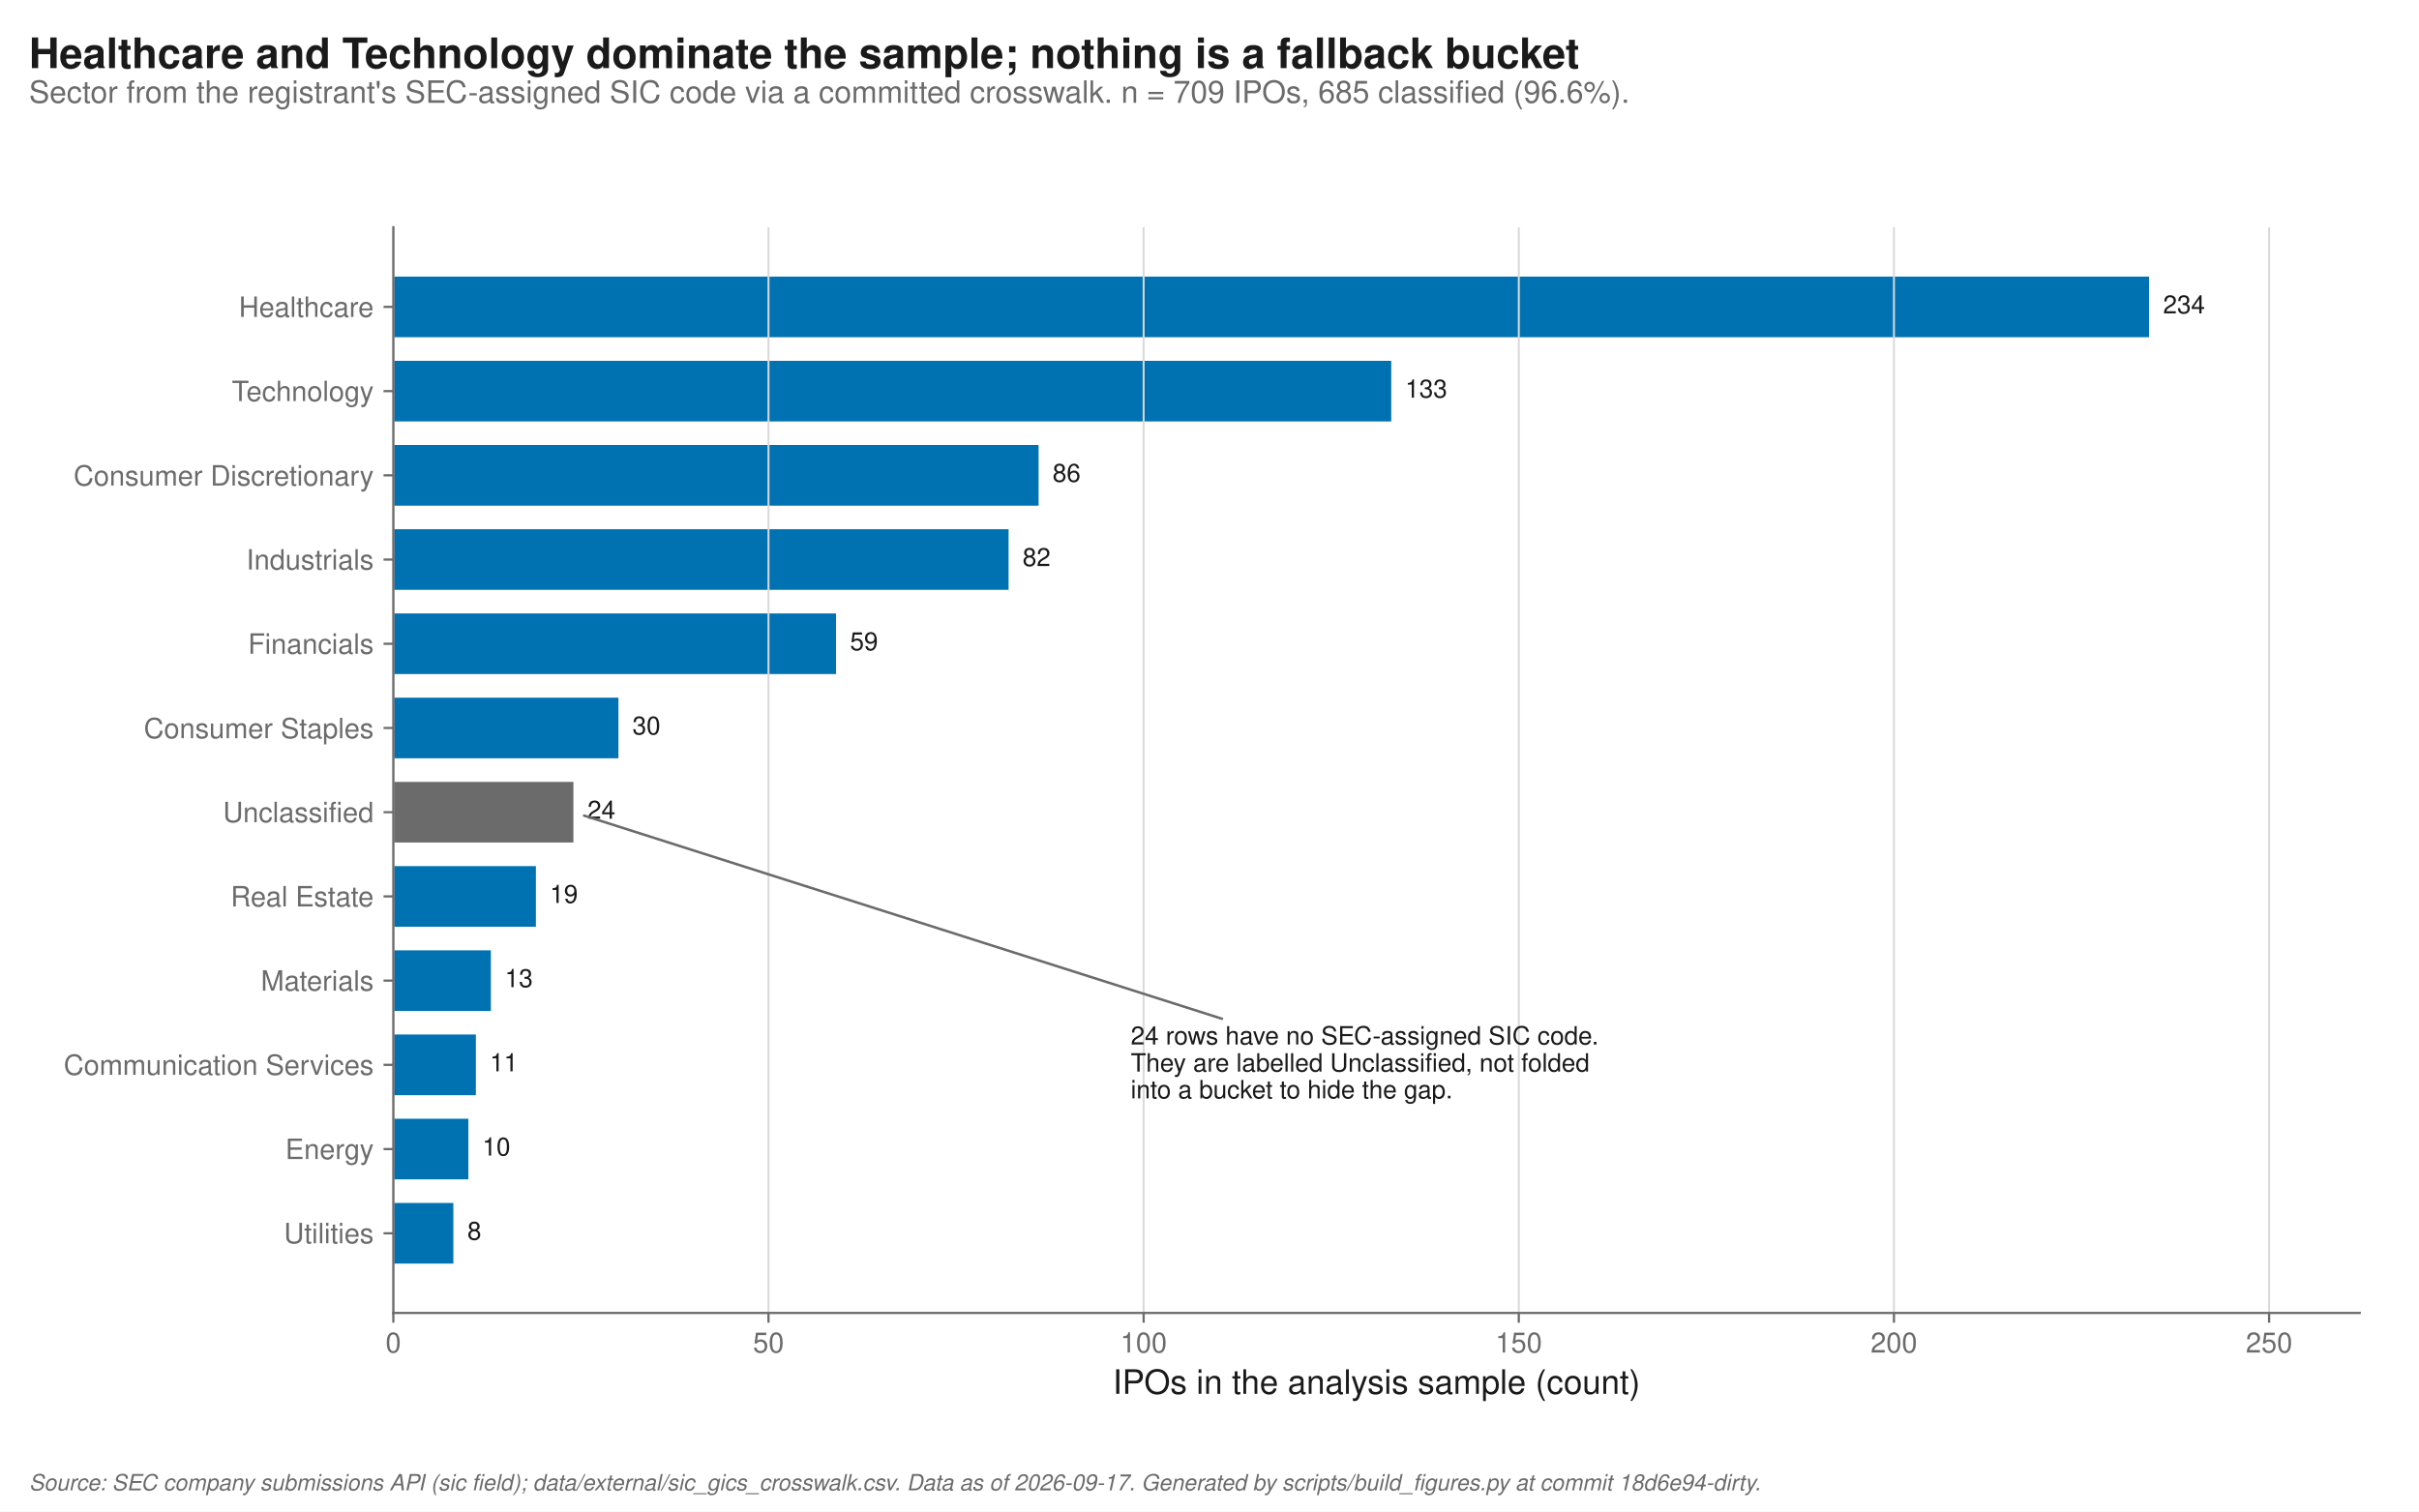
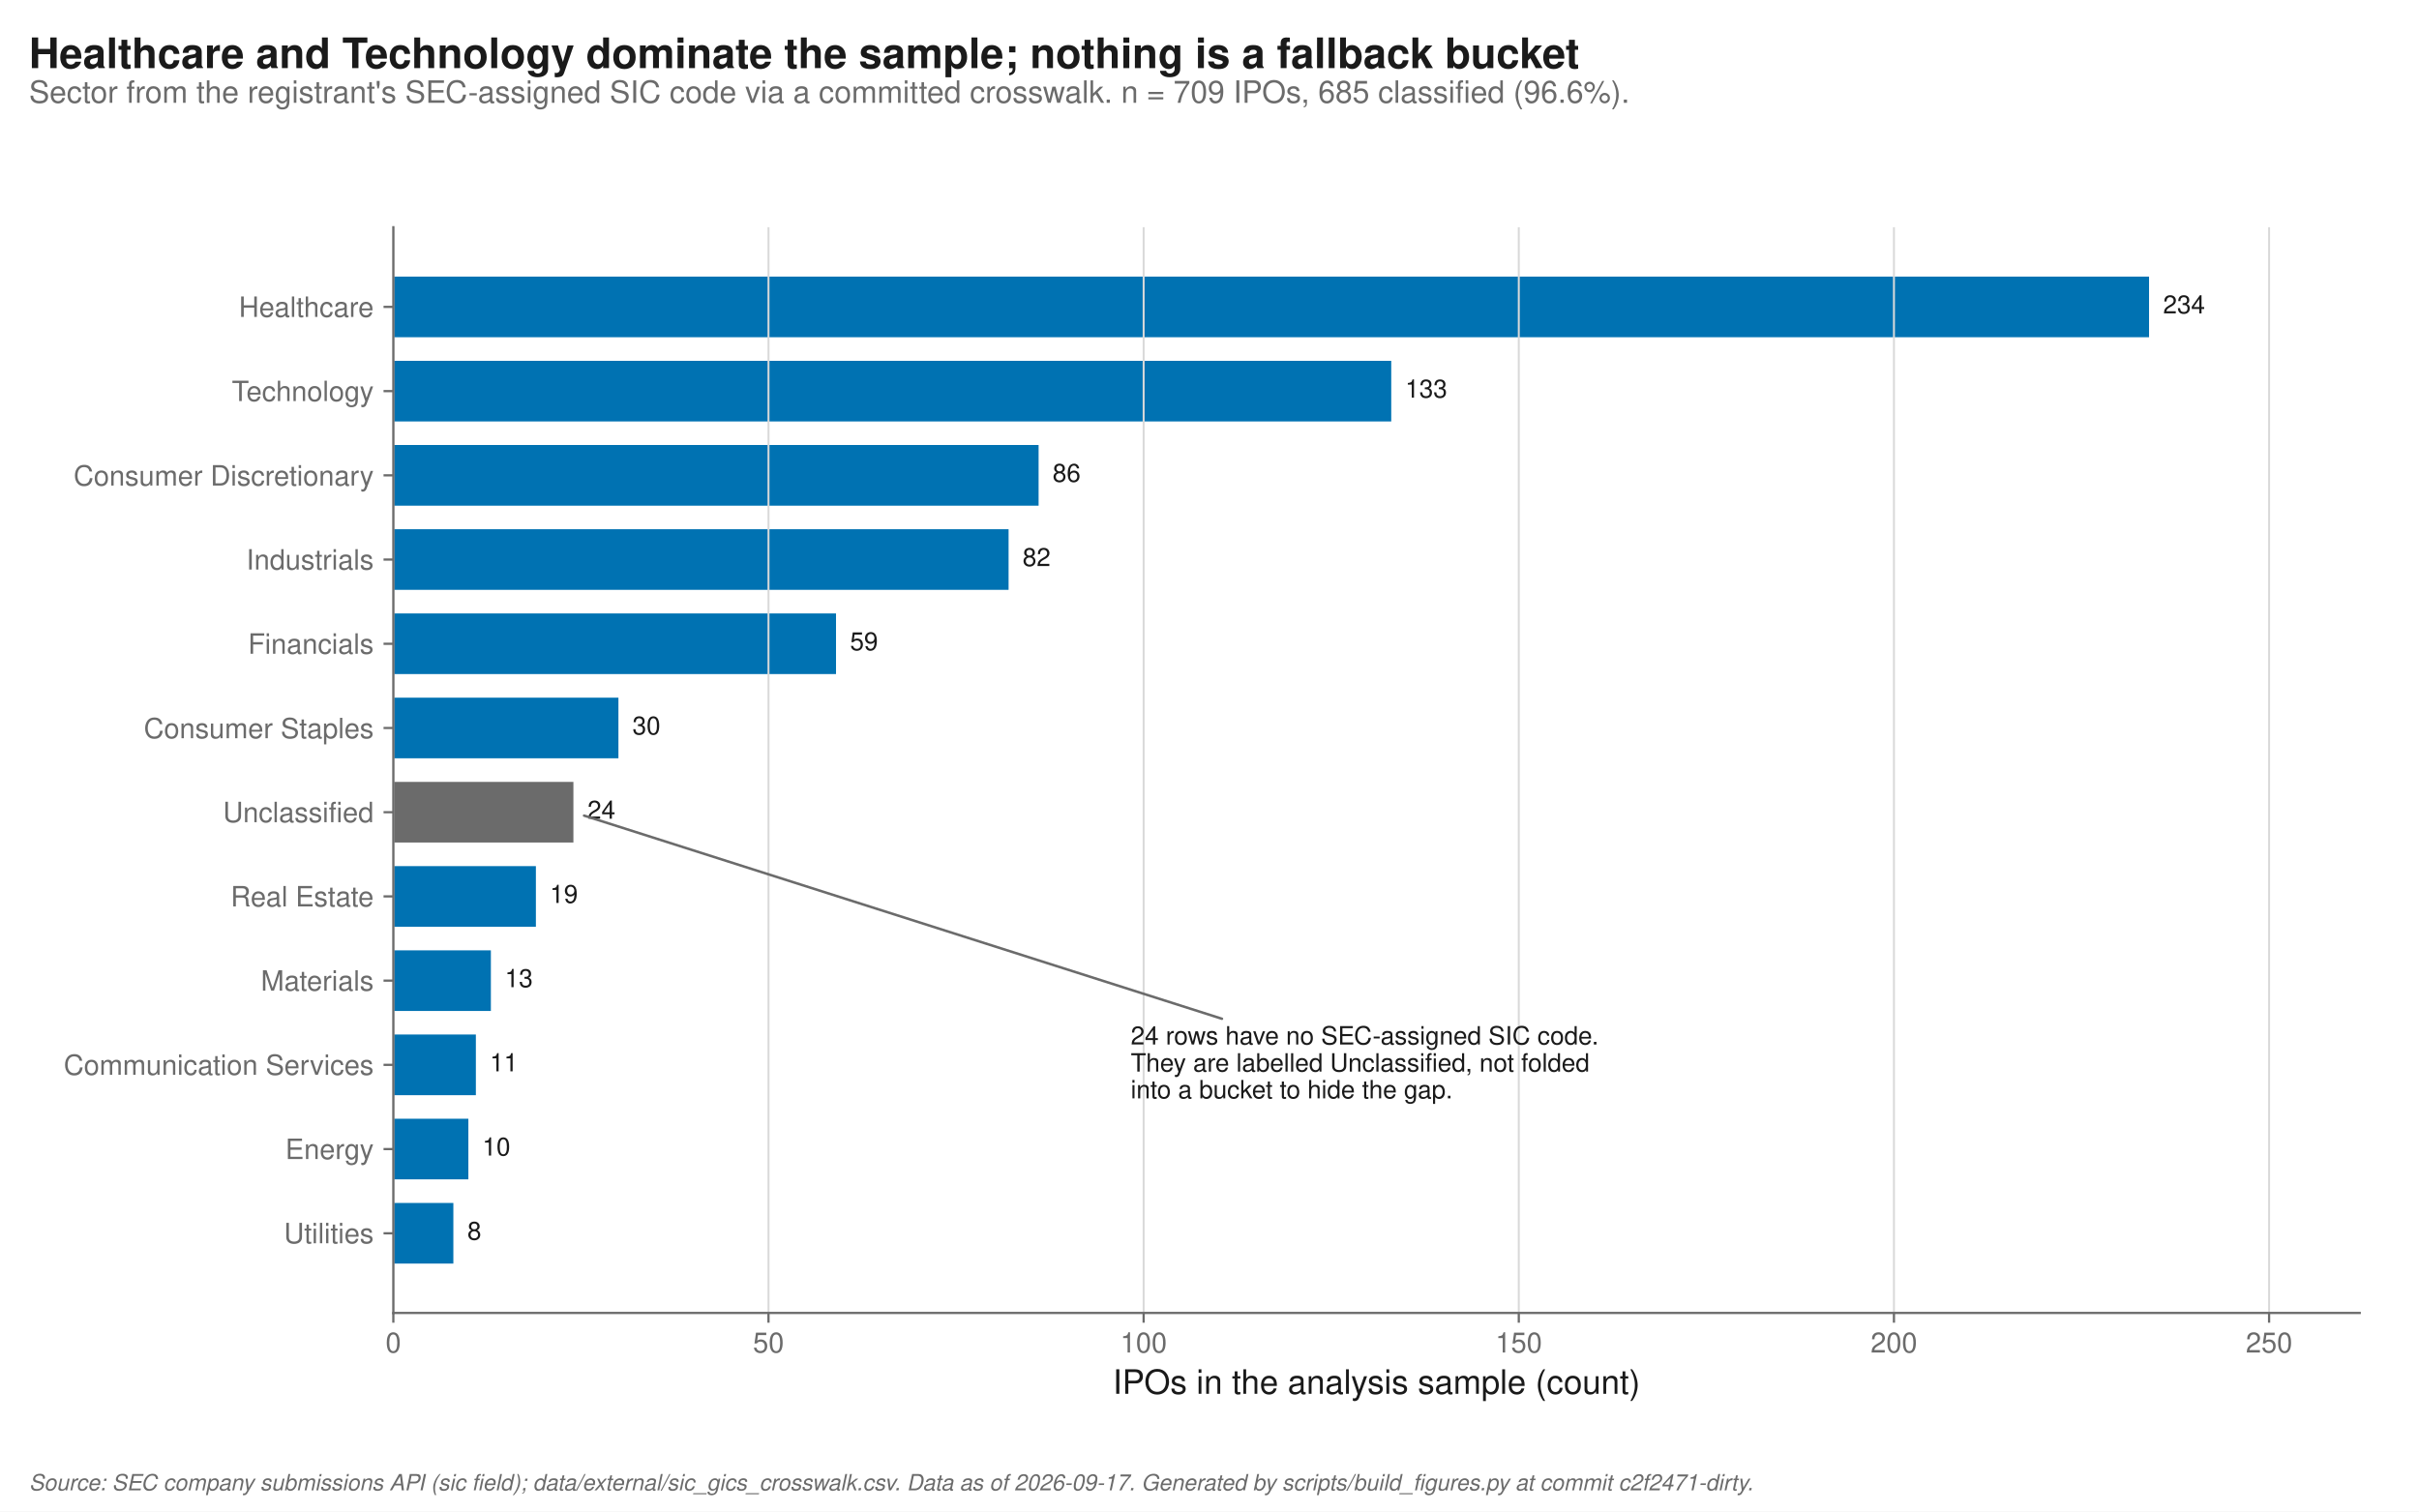
<svg xmlns="http://www.w3.org/2000/svg" xmlns:xlink="http://www.w3.org/1999/xlink" width="864pt" height="540pt" viewBox="0 0 864 540" version="1.1">
  <defs>
    <style type="text/css">*{stroke-linejoin: round; stroke-linecap: butt}</style>
  </defs>
  <g id="figure_1">
    <g id="patch_1">
      <path d="M 0 540  L 864 540  L 864 0  L 0 0  z " style="fill: #ffffff" />
    </g>
    <g id="axes_1">
      <g id="patch_2">
        <path d="M 140.488 469.06  L 842.832 469.06  L 842.832 81.18  L 140.488 81.18  z " style="fill: #ffffff" />
      </g>
      <g id="patch_3">
-         <path d="M 140.488 451.429  L 161.927 451.429  L 161.927 429.767  L 140.488 429.767  z " clip-path="url(#p4d41898811)" style="fill: #0072b2" />
+         <path d="M 140.488 451.429  L 161.927 451.429  L 161.927 429.767  L 140.488 429.767  z " clip-path="url(#p5b15bfd94b)" style="fill: #0072b2" />
      </g>
      <g id="patch_4">
-         <path d="M 140.488 421.342  L 167.287 421.342  L 167.287 399.68  L 140.488 399.68  z " clip-path="url(#p4d41898811)" style="fill: #0072b2" />
+         <path d="M 140.488 421.342  L 167.287 421.342  L 167.287 399.68  L 140.488 399.68  z " clip-path="url(#p5b15bfd94b)" style="fill: #0072b2" />
      </g>
      <g id="patch_5">
-         <path d="M 140.488 391.255  L 169.967 391.255  L 169.967 369.593  L 140.488 369.593  z " clip-path="url(#p4d41898811)" style="fill: #0072b2" />
+         <path d="M 140.488 391.255  L 169.967 391.255  L 169.967 369.593  L 140.488 369.593  z " clip-path="url(#p5b15bfd94b)" style="fill: #0072b2" />
      </g>
      <g id="patch_6">
-         <path d="M 140.488 361.168  L 175.326 361.168  L 175.326 339.506  L 140.488 339.506  z " clip-path="url(#p4d41898811)" style="fill: #0072b2" />
+         <path d="M 140.488 361.168  L 175.326 361.168  L 175.326 339.506  L 140.488 339.506  z " clip-path="url(#p5b15bfd94b)" style="fill: #0072b2" />
      </g>
      <g id="patch_7">
-         <path d="M 140.488 331.082  L 191.406 331.082  L 191.406 309.419  L 140.488 309.419  z " clip-path="url(#p4d41898811)" style="fill: #0072b2" />
+         <path d="M 140.488 331.082  L 191.406 331.082  L 191.406 309.419  L 140.488 309.419  z " clip-path="url(#p5b15bfd94b)" style="fill: #0072b2" />
      </g>
      <g id="patch_8">
-         <path d="M 140.488 300.995  L 204.805 300.995  L 204.805 279.332  L 140.488 279.332  z " clip-path="url(#p4d41898811)" style="fill: #6b6b6b" />
+         <path d="M 140.488 300.995  L 204.805 300.995  L 204.805 279.332  L 140.488 279.332  z " clip-path="url(#p5b15bfd94b)" style="fill: #6b6b6b" />
      </g>
      <g id="patch_9">
-         <path d="M 140.488 270.908  L 220.885 270.908  L 220.885 249.245  L 140.488 249.245  z " clip-path="url(#p4d41898811)" style="fill: #0072b2" />
+         <path d="M 140.488 270.908  L 220.885 270.908  L 220.885 249.245  L 140.488 249.245  z " clip-path="url(#p5b15bfd94b)" style="fill: #0072b2" />
      </g>
      <g id="patch_10">
-         <path d="M 140.488 240.821  L 298.601 240.821  L 298.601 219.158  L 140.488 219.158  z " clip-path="url(#p4d41898811)" style="fill: #0072b2" />
+         <path d="M 140.488 240.821  L 298.601 240.821  L 298.601 219.158  L 140.488 219.158  z " clip-path="url(#p5b15bfd94b)" style="fill: #0072b2" />
      </g>
      <g id="patch_11">
-         <path d="M 140.488 210.734  L 360.238 210.734  L 360.238 189.072  L 140.488 189.072  z " clip-path="url(#p4d41898811)" style="fill: #0072b2" />
+         <path d="M 140.488 210.734  L 360.238 210.734  L 360.238 189.072  L 140.488 189.072  z " clip-path="url(#p5b15bfd94b)" style="fill: #0072b2" />
      </g>
      <g id="patch_12">
-         <path d="M 140.488 180.647  L 370.958 180.647  L 370.958 158.985  L 140.488 158.985  z " clip-path="url(#p4d41898811)" style="fill: #0072b2" />
+         <path d="M 140.488 180.647  L 370.958 180.647  L 370.958 158.985  L 140.488 158.985  z " clip-path="url(#p5b15bfd94b)" style="fill: #0072b2" />
      </g>
      <g id="patch_13">
-         <path d="M 140.488 150.56  L 496.913 150.56  L 496.913 128.898  L 140.488 128.898  z " clip-path="url(#p4d41898811)" style="fill: #0072b2" />
+         <path d="M 140.488 150.56  L 496.913 150.56  L 496.913 128.898  L 140.488 128.898  z " clip-path="url(#p5b15bfd94b)" style="fill: #0072b2" />
      </g>
      <g id="patch_14">
-         <path d="M 140.488 120.473  L 767.581 120.473  L 767.581 98.811  L 140.488 98.811  z " clip-path="url(#p4d41898811)" style="fill: #0072b2" />
+         <path d="M 140.488 120.473  L 767.581 120.473  L 767.581 98.811  L 140.488 98.811  z " clip-path="url(#p5b15bfd94b)" style="fill: #0072b2" />
      </g>
      <g id="matplotlib.axis_1">
        <g id="xtick_1">
          <g id="line2d_1">
-             <path d="M 140.488 469.06  L 140.488 81.18  " clip-path="url(#p4d41898811)" style="fill: none; stroke: #d9d9d9; stroke-width: 0.7; stroke-linecap: round" />
+             <path d="M 140.488 469.06  L 140.488 81.18  " clip-path="url(#p5b15bfd94b)" style="fill: none; stroke: #d9d9d9; stroke-width: 0.7; stroke-linecap: round" />
          </g>
          <g id="line2d_2">
            <defs>
-               <path id="m4f8216028c" d="M 0 0  L 0 3.5  " style="stroke: #6b6b6b; stroke-width: 0.8" />
+               <path id="m1d5aff3100" d="M 0 0  L 0 3.5  " style="stroke: #6b6b6b; stroke-width: 0.8" />
            </defs>
            <g>
-               <use xlink:href="#m4f8216028c" x="140.488" y="469.06" style="fill: #6b6b6b; stroke: #6b6b6b; stroke-width: 0.8" />
+               <use xlink:href="#m1d5aff3100" x="140.488" y="469.06" style="fill: #6b6b6b; stroke: #6b6b6b; stroke-width: 0.8" />
            </g>
          </g>
          <g id="text_1">
            <text style="fill: #6b6b6b; font: 10px 'Helvetica Neue', 'Helvetica', 'Arial', 'Liberation Sans', 'DejaVu Sans', sans-serif; text-anchor: middle" x="140.488" y="483.201" transform="rotate(-0 140.488 483.2006)">0</text>
          </g>
        </g>
        <g id="xtick_2">
          <g id="line2d_3">
-             <path d="M 274.482 469.06  L 274.482 81.18  " clip-path="url(#p4d41898811)" style="fill: none; stroke: #d9d9d9; stroke-width: 0.7; stroke-linecap: round" />
+             <path d="M 274.482 469.06  L 274.482 81.18  " clip-path="url(#p5b15bfd94b)" style="fill: none; stroke: #d9d9d9; stroke-width: 0.7; stroke-linecap: round" />
          </g>
          <g id="line2d_4">
            <g>
-               <use xlink:href="#m4f8216028c" x="274.482" y="469.06" style="fill: #6b6b6b; stroke: #6b6b6b; stroke-width: 0.8" />
+               <use xlink:href="#m1d5aff3100" x="274.482" y="469.06" style="fill: #6b6b6b; stroke: #6b6b6b; stroke-width: 0.8" />
            </g>
          </g>
          <g id="text_2">
            <text style="fill: #6b6b6b; font: 10px 'Helvetica Neue', 'Helvetica', 'Arial', 'Liberation Sans', 'DejaVu Sans', sans-serif; text-anchor: middle" x="274.482" y="483.201" transform="rotate(-0 274.4822 483.2006)">50</text>
          </g>
        </g>
        <g id="xtick_3">
          <g id="line2d_5">
-             <path d="M 408.476 469.06  L 408.476 81.18  " clip-path="url(#p4d41898811)" style="fill: none; stroke: #d9d9d9; stroke-width: 0.7; stroke-linecap: round" />
+             <path d="M 408.476 469.06  L 408.476 81.18  " clip-path="url(#p5b15bfd94b)" style="fill: none; stroke: #d9d9d9; stroke-width: 0.7; stroke-linecap: round" />
          </g>
          <g id="line2d_6">
            <g>
-               <use xlink:href="#m4f8216028c" x="408.476" y="469.06" style="fill: #6b6b6b; stroke: #6b6b6b; stroke-width: 0.8" />
+               <use xlink:href="#m1d5aff3100" x="408.476" y="469.06" style="fill: #6b6b6b; stroke: #6b6b6b; stroke-width: 0.8" />
            </g>
          </g>
          <g id="text_3">
            <text style="fill: #6b6b6b; font: 10px 'Helvetica Neue', 'Helvetica', 'Arial', 'Liberation Sans', 'DejaVu Sans', sans-serif; text-anchor: middle" x="408.476" y="483.201" transform="rotate(-0 408.4764 483.2006)">100</text>
          </g>
        </g>
        <g id="xtick_4">
          <g id="line2d_7">
-             <path d="M 542.471 469.06  L 542.471 81.18  " clip-path="url(#p4d41898811)" style="fill: none; stroke: #d9d9d9; stroke-width: 0.7; stroke-linecap: round" />
+             <path d="M 542.471 469.06  L 542.471 81.18  " clip-path="url(#p5b15bfd94b)" style="fill: none; stroke: #d9d9d9; stroke-width: 0.7; stroke-linecap: round" />
          </g>
          <g id="line2d_8">
            <g>
-               <use xlink:href="#m4f8216028c" x="542.471" y="469.06" style="fill: #6b6b6b; stroke: #6b6b6b; stroke-width: 0.8" />
+               <use xlink:href="#m1d5aff3100" x="542.471" y="469.06" style="fill: #6b6b6b; stroke: #6b6b6b; stroke-width: 0.8" />
            </g>
          </g>
          <g id="text_4">
            <text style="fill: #6b6b6b; font: 10px 'Helvetica Neue', 'Helvetica', 'Arial', 'Liberation Sans', 'DejaVu Sans', sans-serif; text-anchor: middle" x="542.471" y="483.201" transform="rotate(-0 542.4706 483.2006)">150</text>
          </g>
        </g>
        <g id="xtick_5">
          <g id="line2d_9">
-             <path d="M 676.465 469.06  L 676.465 81.18  " clip-path="url(#p4d41898811)" style="fill: none; stroke: #d9d9d9; stroke-width: 0.7; stroke-linecap: round" />
+             <path d="M 676.465 469.06  L 676.465 81.18  " clip-path="url(#p5b15bfd94b)" style="fill: none; stroke: #d9d9d9; stroke-width: 0.7; stroke-linecap: round" />
          </g>
          <g id="line2d_10">
            <g>
-               <use xlink:href="#m4f8216028c" x="676.465" y="469.06" style="fill: #6b6b6b; stroke: #6b6b6b; stroke-width: 0.8" />
+               <use xlink:href="#m1d5aff3100" x="676.465" y="469.06" style="fill: #6b6b6b; stroke: #6b6b6b; stroke-width: 0.8" />
            </g>
          </g>
          <g id="text_5">
            <text style="fill: #6b6b6b; font: 10px 'Helvetica Neue', 'Helvetica', 'Arial', 'Liberation Sans', 'DejaVu Sans', sans-serif; text-anchor: middle" x="676.465" y="483.201" transform="rotate(-0 676.4648 483.2006)">200</text>
          </g>
        </g>
        <g id="xtick_6">
          <g id="line2d_11">
-             <path d="M 810.459 469.06  L 810.459 81.18  " clip-path="url(#p4d41898811)" style="fill: none; stroke: #d9d9d9; stroke-width: 0.7; stroke-linecap: round" />
+             <path d="M 810.459 469.06  L 810.459 81.18  " clip-path="url(#p5b15bfd94b)" style="fill: none; stroke: #d9d9d9; stroke-width: 0.7; stroke-linecap: round" />
          </g>
          <g id="line2d_12">
            <g>
-               <use xlink:href="#m4f8216028c" x="810.459" y="469.06" style="fill: #6b6b6b; stroke: #6b6b6b; stroke-width: 0.8" />
+               <use xlink:href="#m1d5aff3100" x="810.459" y="469.06" style="fill: #6b6b6b; stroke: #6b6b6b; stroke-width: 0.8" />
            </g>
          </g>
          <g id="text_6">
            <text style="fill: #6b6b6b; font: 10px 'Helvetica Neue', 'Helvetica', 'Arial', 'Liberation Sans', 'DejaVu Sans', sans-serif; text-anchor: middle" x="810.459" y="483.201" transform="rotate(-0 810.459 483.2006)">250</text>
          </g>
        </g>
        <g id="text_7">
          <text style="fill: #1a1a1a; font: 12px 'Helvetica Neue', 'Helvetica', 'Arial', 'Liberation Sans', 'DejaVu Sans', sans-serif; text-anchor: middle" x="491.66" y="497.942" transform="rotate(-0 491.66 497.9422)">IPOs in the analysis sample (count)</text>
        </g>
      </g>
      <g id="matplotlib.axis_2">
        <g id="ytick_1">
          <g id="line2d_13">
            <defs>
-               <path id="m9969539433" d="M 0 0  L -3.5 0  " style="stroke: #6b6b6b; stroke-width: 0.8" />
+               <path id="m2bc89ecad3" d="M 0 0  L -3.5 0  " style="stroke: #6b6b6b; stroke-width: 0.8" />
            </defs>
            <g>
-               <use xlink:href="#m9969539433" x="140.488" y="440.598" style="fill: #6b6b6b; stroke: #6b6b6b; stroke-width: 0.8" />
+               <use xlink:href="#m2bc89ecad3" x="140.488" y="440.598" style="fill: #6b6b6b; stroke: #6b6b6b; stroke-width: 0.8" />
            </g>
          </g>
          <g id="text_8">
            <text style="fill: #6b6b6b; font: 10px 'Helvetica Neue', 'Helvetica', 'Arial', 'Liberation Sans', 'DejaVu Sans', sans-serif; text-anchor: end" x="133.488" y="444.168" transform="rotate(-0 133.488 444.1681)">Utilities</text>
          </g>
        </g>
        <g id="ytick_2">
          <g id="line2d_14">
            <g>
-               <use xlink:href="#m9969539433" x="140.488" y="410.511" style="fill: #6b6b6b; stroke: #6b6b6b; stroke-width: 0.8" />
+               <use xlink:href="#m2bc89ecad3" x="140.488" y="410.511" style="fill: #6b6b6b; stroke: #6b6b6b; stroke-width: 0.8" />
            </g>
          </g>
          <g id="text_9">
            <text style="fill: #6b6b6b; font: 10px 'Helvetica Neue', 'Helvetica', 'Arial', 'Liberation Sans', 'DejaVu Sans', sans-serif; text-anchor: end" x="133.488" y="414.081" transform="rotate(-0 133.488 414.0813)">Energy</text>
          </g>
        </g>
        <g id="ytick_3">
          <g id="line2d_15">
            <g>
-               <use xlink:href="#m9969539433" x="140.488" y="380.424" style="fill: #6b6b6b; stroke: #6b6b6b; stroke-width: 0.8" />
+               <use xlink:href="#m2bc89ecad3" x="140.488" y="380.424" style="fill: #6b6b6b; stroke: #6b6b6b; stroke-width: 0.8" />
            </g>
          </g>
          <g id="text_10">
            <text style="fill: #6b6b6b; font: 10px 'Helvetica Neue', 'Helvetica', 'Arial', 'Liberation Sans', 'DejaVu Sans', sans-serif; text-anchor: end" x="133.488" y="383.994" transform="rotate(-0 133.488 383.9944)">Communication Services</text>
          </g>
        </g>
        <g id="ytick_4">
          <g id="line2d_16">
            <g>
-               <use xlink:href="#m9969539433" x="140.488" y="350.337" style="fill: #6b6b6b; stroke: #6b6b6b; stroke-width: 0.8" />
+               <use xlink:href="#m2bc89ecad3" x="140.488" y="350.337" style="fill: #6b6b6b; stroke: #6b6b6b; stroke-width: 0.8" />
            </g>
          </g>
          <g id="text_11">
            <text style="fill: #6b6b6b; font: 10px 'Helvetica Neue', 'Helvetica', 'Arial', 'Liberation Sans', 'DejaVu Sans', sans-serif; text-anchor: end" x="133.488" y="353.908" transform="rotate(-0 133.488 353.9075)">Materials</text>
          </g>
        </g>
        <g id="ytick_5">
          <g id="line2d_17">
            <g>
-               <use xlink:href="#m9969539433" x="140.488" y="320.25" style="fill: #6b6b6b; stroke: #6b6b6b; stroke-width: 0.8" />
+               <use xlink:href="#m2bc89ecad3" x="140.488" y="320.25" style="fill: #6b6b6b; stroke: #6b6b6b; stroke-width: 0.8" />
            </g>
          </g>
          <g id="text_12">
            <text style="fill: #6b6b6b; font: 10px 'Helvetica Neue', 'Helvetica', 'Arial', 'Liberation Sans', 'DejaVu Sans', sans-serif; text-anchor: end" x="133.488" y="323.821" transform="rotate(-0 133.488 323.8206)">Real Estate</text>
          </g>
        </g>
        <g id="ytick_6">
          <g id="line2d_18">
            <g>
-               <use xlink:href="#m9969539433" x="140.488" y="290.163" style="fill: #6b6b6b; stroke: #6b6b6b; stroke-width: 0.8" />
+               <use xlink:href="#m2bc89ecad3" x="140.488" y="290.163" style="fill: #6b6b6b; stroke: #6b6b6b; stroke-width: 0.8" />
            </g>
          </g>
          <g id="text_13">
            <text style="fill: #6b6b6b; font: 10px 'Helvetica Neue', 'Helvetica', 'Arial', 'Liberation Sans', 'DejaVu Sans', sans-serif; text-anchor: end" x="133.488" y="293.734" transform="rotate(-0 133.488 293.7337)">Unclassified</text>
          </g>
        </g>
        <g id="ytick_7">
          <g id="line2d_19">
            <g>
-               <use xlink:href="#m9969539433" x="140.488" y="260.077" style="fill: #6b6b6b; stroke: #6b6b6b; stroke-width: 0.8" />
+               <use xlink:href="#m2bc89ecad3" x="140.488" y="260.077" style="fill: #6b6b6b; stroke: #6b6b6b; stroke-width: 0.8" />
            </g>
          </g>
          <g id="text_14">
            <text style="fill: #6b6b6b; font: 10px 'Helvetica Neue', 'Helvetica', 'Arial', 'Liberation Sans', 'DejaVu Sans', sans-serif; text-anchor: end" x="133.488" y="263.731" transform="rotate(-0 133.488 263.7312)">Consumer Staples</text>
          </g>
        </g>
        <g id="ytick_8">
          <g id="line2d_20">
            <g>
-               <use xlink:href="#m9969539433" x="140.488" y="229.99" style="fill: #6b6b6b; stroke: #6b6b6b; stroke-width: 0.8" />
+               <use xlink:href="#m2bc89ecad3" x="140.488" y="229.99" style="fill: #6b6b6b; stroke: #6b6b6b; stroke-width: 0.8" />
            </g>
          </g>
          <g id="text_15">
            <text style="fill: #6b6b6b; font: 10px 'Helvetica Neue', 'Helvetica', 'Arial', 'Liberation Sans', 'DejaVu Sans', sans-serif; text-anchor: end" x="133.488" y="233.56" transform="rotate(-0 133.488 233.56)">Financials</text>
          </g>
        </g>
        <g id="ytick_9">
          <g id="line2d_21">
            <g>
-               <use xlink:href="#m9969539433" x="140.488" y="199.903" style="fill: #6b6b6b; stroke: #6b6b6b; stroke-width: 0.8" />
+               <use xlink:href="#m2bc89ecad3" x="140.488" y="199.903" style="fill: #6b6b6b; stroke: #6b6b6b; stroke-width: 0.8" />
            </g>
          </g>
          <g id="text_16">
            <text style="fill: #6b6b6b; font: 10px 'Helvetica Neue', 'Helvetica', 'Arial', 'Liberation Sans', 'DejaVu Sans', sans-serif; text-anchor: end" x="133.488" y="203.473" transform="rotate(-0 133.488 203.4731)">Industrials</text>
          </g>
        </g>
        <g id="ytick_10">
          <g id="line2d_22">
            <g>
-               <use xlink:href="#m9969539433" x="140.488" y="169.816" style="fill: #6b6b6b; stroke: #6b6b6b; stroke-width: 0.8" />
+               <use xlink:href="#m2bc89ecad3" x="140.488" y="169.816" style="fill: #6b6b6b; stroke: #6b6b6b; stroke-width: 0.8" />
            </g>
          </g>
          <g id="text_17">
            <text style="fill: #6b6b6b; font: 10px 'Helvetica Neue', 'Helvetica', 'Arial', 'Liberation Sans', 'DejaVu Sans', sans-serif; text-anchor: end" x="133.488" y="173.471" transform="rotate(-0 133.488 173.4706)">Consumer Discretionary</text>
          </g>
        </g>
        <g id="ytick_11">
          <g id="line2d_23">
            <g>
-               <use xlink:href="#m9969539433" x="140.488" y="139.729" style="fill: #6b6b6b; stroke: #6b6b6b; stroke-width: 0.8" />
+               <use xlink:href="#m2bc89ecad3" x="140.488" y="139.729" style="fill: #6b6b6b; stroke: #6b6b6b; stroke-width: 0.8" />
            </g>
          </g>
          <g id="text_18">
            <text style="fill: #6b6b6b; font: 10px 'Helvetica Neue', 'Helvetica', 'Arial', 'Liberation Sans', 'DejaVu Sans', sans-serif; text-anchor: end" x="133.488" y="143.299" transform="rotate(-0 133.488 143.2994)">Technology</text>
          </g>
        </g>
        <g id="ytick_12">
          <g id="line2d_24">
            <g>
-               <use xlink:href="#m9969539433" x="140.488" y="109.642" style="fill: #6b6b6b; stroke: #6b6b6b; stroke-width: 0.8" />
+               <use xlink:href="#m2bc89ecad3" x="140.488" y="109.642" style="fill: #6b6b6b; stroke: #6b6b6b; stroke-width: 0.8" />
            </g>
          </g>
          <g id="text_19">
            <text style="fill: #6b6b6b; font: 10px 'Helvetica Neue', 'Helvetica', 'Arial', 'Liberation Sans', 'DejaVu Sans', sans-serif; text-anchor: end" x="133.488" y="113.212" transform="rotate(-0 133.488 113.2125)">Healthcare</text>
          </g>
        </g>
      </g>
      <g id="patch_15">
        <path d="M 140.488 469.06  L 140.488 81.18  " style="fill: none; stroke: #6b6b6b; stroke-width: 0.8; stroke-linejoin: miter; stroke-linecap: square" />
      </g>
      <g id="patch_16">
        <path d="M 140.488 469.06  L 842.832 469.06  " style="fill: none; stroke: #6b6b6b; stroke-width: 0.8; stroke-linejoin: miter; stroke-linecap: square" />
      </g>
      <g id="text_20">
        <text style="fill: #1a1a1a; font: 9px 'Helvetica Neue', 'Helvetica', 'Arial', 'Liberation Sans', 'DejaVu Sans', sans-serif; text-anchor: start" x="166.927" y="442.924" transform="rotate(-0 166.9271 442.9245)">8</text>
      </g>
      <g id="text_21">
        <text style="fill: #1a1a1a; font: 9px 'Helvetica Neue', 'Helvetica', 'Arial', 'Liberation Sans', 'DejaVu Sans', sans-serif; text-anchor: start" x="172.287" y="412.838" transform="rotate(-0 172.2868 412.8376)">10</text>
      </g>
      <g id="text_22">
        <text style="fill: #1a1a1a; font: 9px 'Helvetica Neue', 'Helvetica', 'Arial', 'Liberation Sans', 'DejaVu Sans', sans-serif; text-anchor: start" x="174.967" y="382.751" transform="rotate(-0 174.9667 382.7507)">11</text>
      </g>
      <g id="text_23">
        <text style="fill: #1a1a1a; font: 9px 'Helvetica Neue', 'Helvetica', 'Arial', 'Liberation Sans', 'DejaVu Sans', sans-serif; text-anchor: start" x="180.326" y="352.664" transform="rotate(-0 180.3265 352.6638)">13</text>
      </g>
      <g id="text_24">
        <text style="fill: #1a1a1a; font: 9px 'Helvetica Neue', 'Helvetica', 'Arial', 'Liberation Sans', 'DejaVu Sans', sans-serif; text-anchor: start" x="196.406" y="322.577" transform="rotate(-0 196.4058 322.577)">19</text>
      </g>
      <g id="text_25">
        <text style="fill: #1a1a1a; font: 9px 'Helvetica Neue', 'Helvetica', 'Arial', 'Liberation Sans', 'DejaVu Sans', sans-serif; text-anchor: start" x="209.805" y="292.49" transform="rotate(-0 209.8052 292.4901)">24</text>
      </g>
      <g id="text_26">
        <text style="fill: #1a1a1a; font: 9px 'Helvetica Neue', 'Helvetica', 'Arial', 'Liberation Sans', 'DejaVu Sans', sans-serif; text-anchor: start" x="225.885" y="262.403" transform="rotate(-0 225.8845 262.4032)">30</text>
      </g>
      <g id="text_27">
        <text style="fill: #1a1a1a; font: 9px 'Helvetica Neue', 'Helvetica', 'Arial', 'Liberation Sans', 'DejaVu Sans', sans-serif; text-anchor: start" x="303.601" y="232.316" transform="rotate(-0 303.6012 232.3163)">59</text>
      </g>
      <g id="text_28">
        <text style="fill: #1a1a1a; font: 9px 'Helvetica Neue', 'Helvetica', 'Arial', 'Liberation Sans', 'DejaVu Sans', sans-serif; text-anchor: start" x="365.238" y="202.229" transform="rotate(-0 365.2385 202.2295)">82</text>
      </g>
      <g id="text_29">
        <text style="fill: #1a1a1a; font: 9px 'Helvetica Neue', 'Helvetica', 'Arial', 'Liberation Sans', 'DejaVu Sans', sans-serif; text-anchor: start" x="375.958" y="172.143" transform="rotate(-0 375.958 172.1426)">86</text>
      </g>
      <g id="text_30">
        <text style="fill: #1a1a1a; font: 9px 'Helvetica Neue', 'Helvetica', 'Arial', 'Liberation Sans', 'DejaVu Sans', sans-serif; text-anchor: start" x="501.913" y="142.056" transform="rotate(-0 501.9126 142.0557)">133</text>
      </g>
      <g id="text_31">
        <text style="fill: #1a1a1a; font: 9px 'Helvetica Neue', 'Helvetica', 'Arial', 'Liberation Sans', 'DejaVu Sans', sans-serif; text-anchor: start" x="772.581" y="111.969" transform="rotate(-0 772.5809 111.9688)">234</text>
      </g>
      <g id="patch_17">
        <path d="M 436.448 363.96  Q 322.533 327.669 208.619 291.378  " style="fill: none; stroke: #6b6b6b; stroke-width: 0.9; stroke-linecap: round" />
      </g>
      <g id="text_32">
        <text style="fill: #1a1a1a; font: 9px 'Helvetica Neue', 'Helvetica', 'Arial', 'Liberation Sans', 'DejaVu Sans', sans-serif" transform="translate(403.867 373.1452)">24 rows have no SEC-assigned SIC code.</text>
        <text style="fill: #1a1a1a; font: 9px 'Helvetica Neue', 'Helvetica', 'Arial', 'Liberation Sans', 'DejaVu Sans', sans-serif" transform="translate(403.867 382.8247)">They are labelled Unclassified, not folded</text>
        <text style="fill: #1a1a1a; font: 9px 'Helvetica Neue', 'Helvetica', 'Arial', 'Liberation Sans', 'DejaVu Sans', sans-serif" transform="translate(403.867 392.3998)">into a bucket to hide the gap.</text>
      </g>
    </g>
    <g id="text_33">
      <text style="fill: #1a1a1a; font: 600 15px 'Helvetica Neue', 'Helvetica', 'Arial', 'Liberation Sans', 'DejaVu Sans', sans-serif; text-anchor: start" x="10.368" y="24.33" transform="rotate(-0 10.368 24.33047)">Healthcare and Technology dominate the sample; nothing is a fallback bucket</text>
    </g>
    <g id="text_34">
      <text style="fill: #6b6b6b; font: 11px 'Helvetica Neue', 'Helvetica', 'Arial', 'Liberation Sans', 'DejaVu Sans', sans-serif; text-anchor: start" x="10.368" y="36.72" transform="rotate(-0 10.368 36.72)">Sector from the registrant's SEC-assigned SIC code via a committed crosswalk. n = 709 IPOs, 685 classified (96.6%).</text>
    </g>
    <g id="text_35">
-       <text style="fill: #6b6b6b; font: italic 8px 'Helvetica Neue', 'Helvetica', 'Arial', 'Liberation Sans', 'DejaVu Sans', sans-serif; text-anchor: start" x="10.368" y="532.44" transform="rotate(-0 10.368 532.44)">Source: SEC company submissions API (sic field); data/external/sic_gics_crosswalk.csv. Data as of 2026-09-17.  Generated by scripts/build_figures.py at commit 18d6e94-dirty.</text>
+       <text style="fill: #6b6b6b; font: italic 8px 'Helvetica Neue', 'Helvetica', 'Arial', 'Liberation Sans', 'DejaVu Sans', sans-serif; text-anchor: start" x="10.368" y="532.44" transform="rotate(-0 10.368 532.44)">Source: SEC company submissions API (sic field); data/external/sic_gics_crosswalk.csv. Data as of 2026-09-17.  Generated by scripts/build_figures.py at commit c2f2471-dirty.</text>
    </g>
  </g>
  <defs>
-     <clipPath id="p4d41898811">
+     <clipPath id="p5b15bfd94b">
      <rect x="140.488" y="81.18" width="702.344" height="387.88" />
    </clipPath>
  </defs>
</svg>
